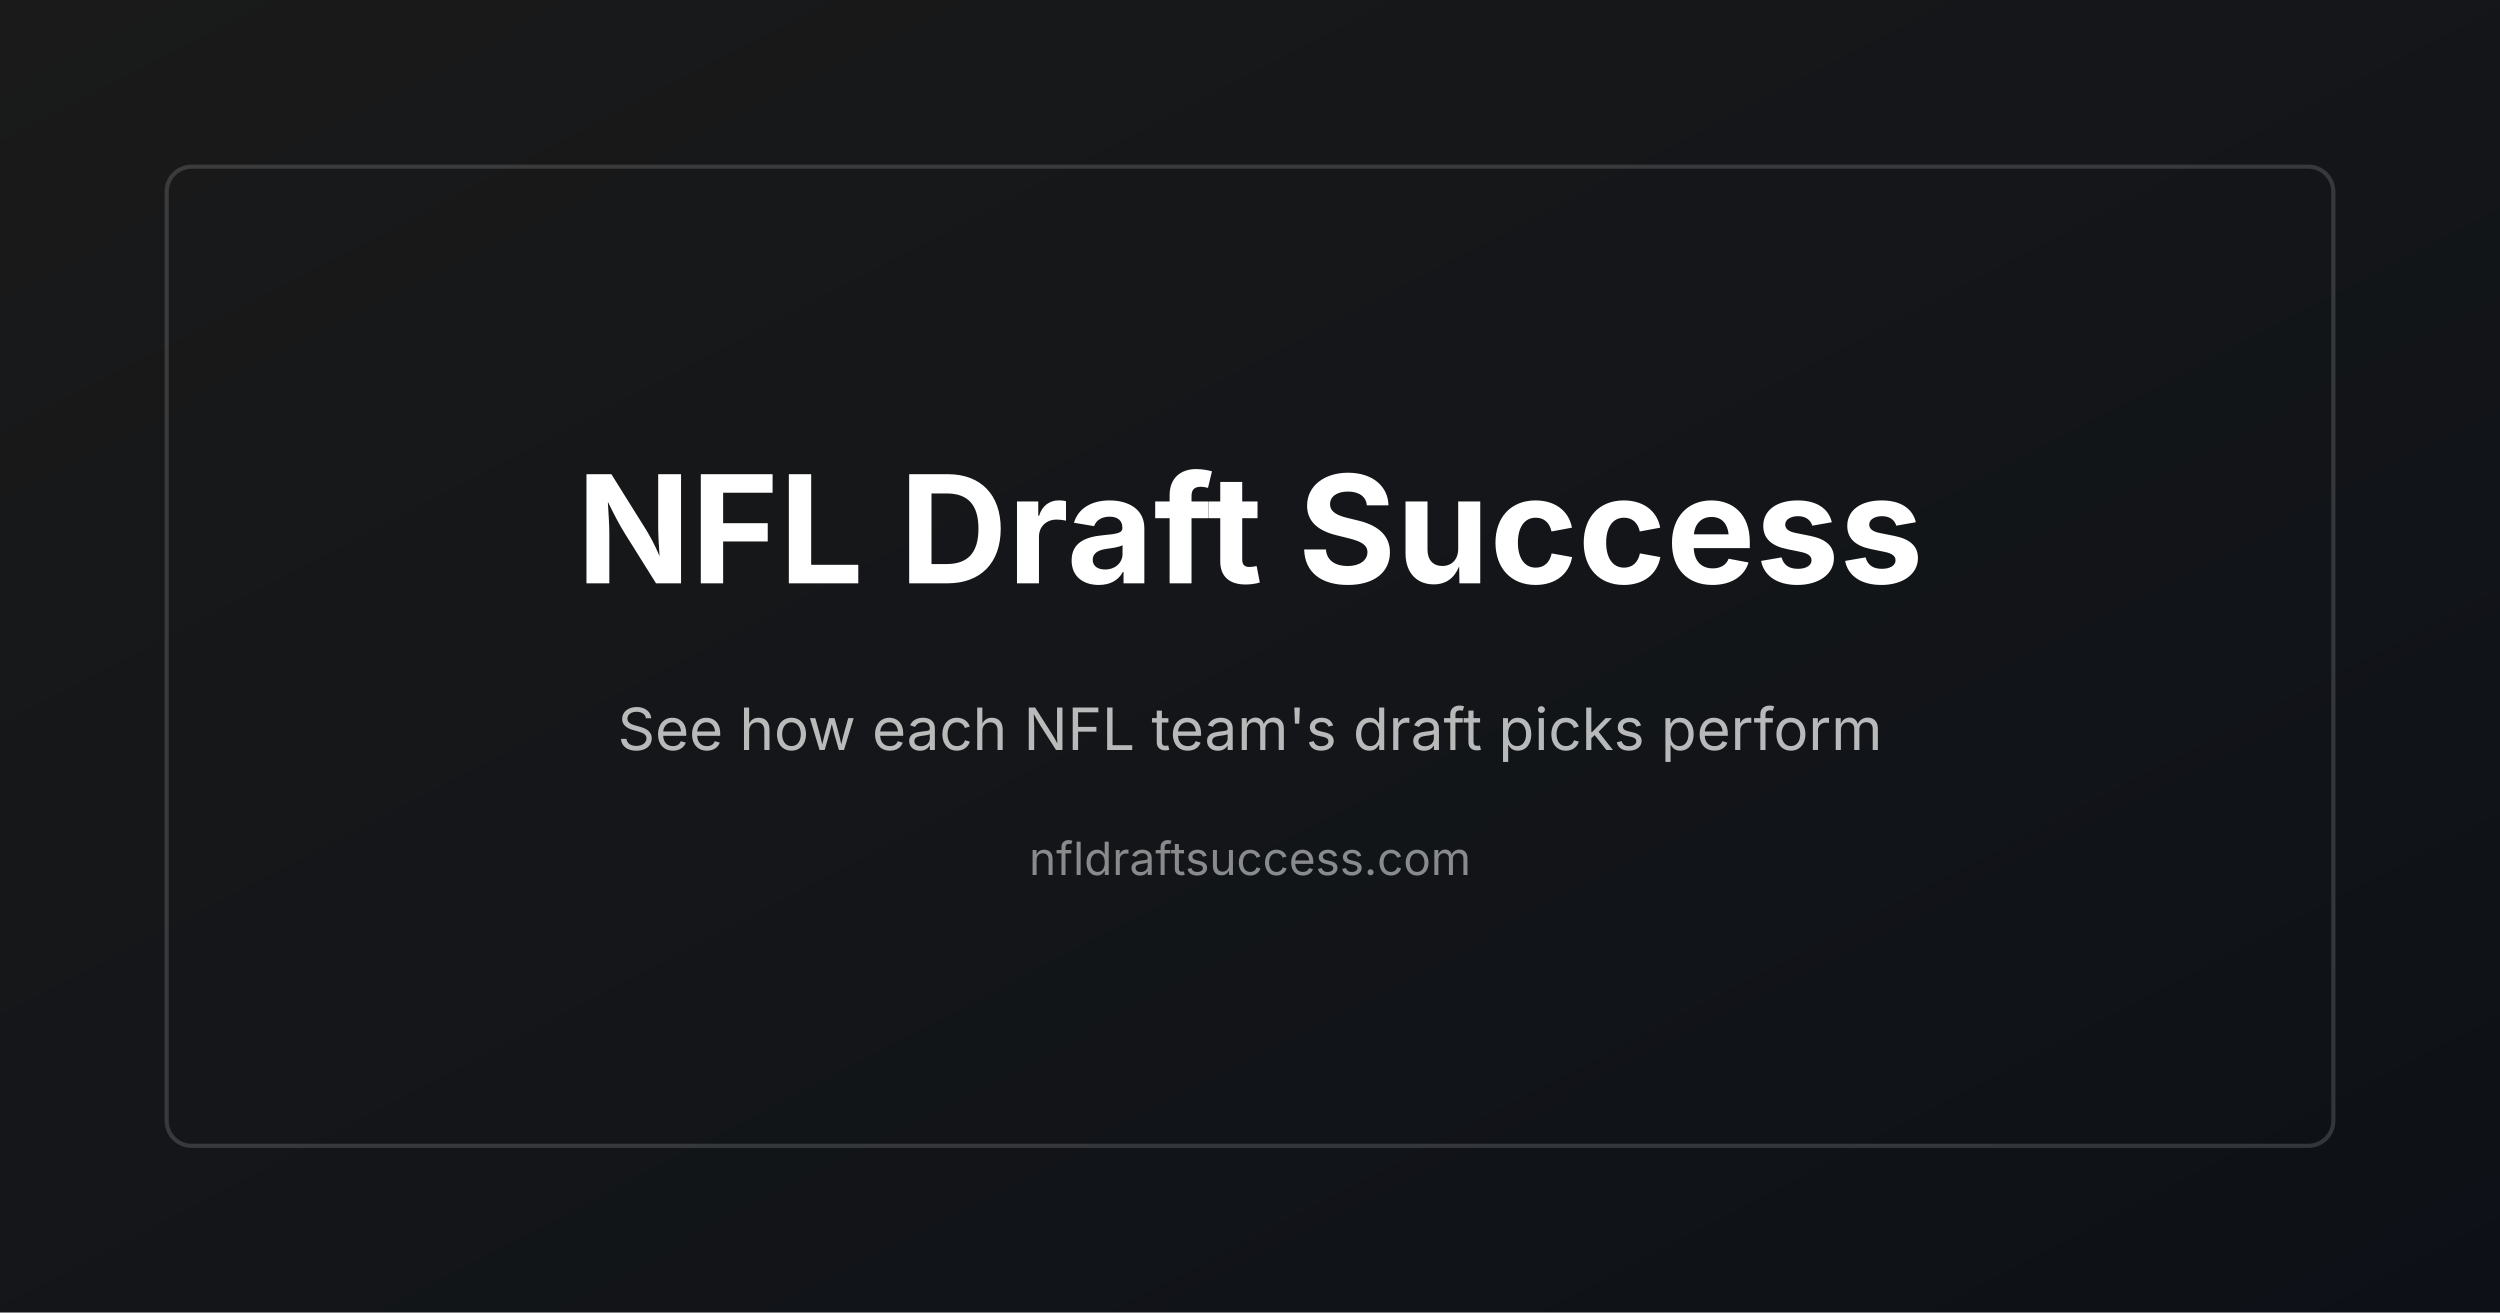
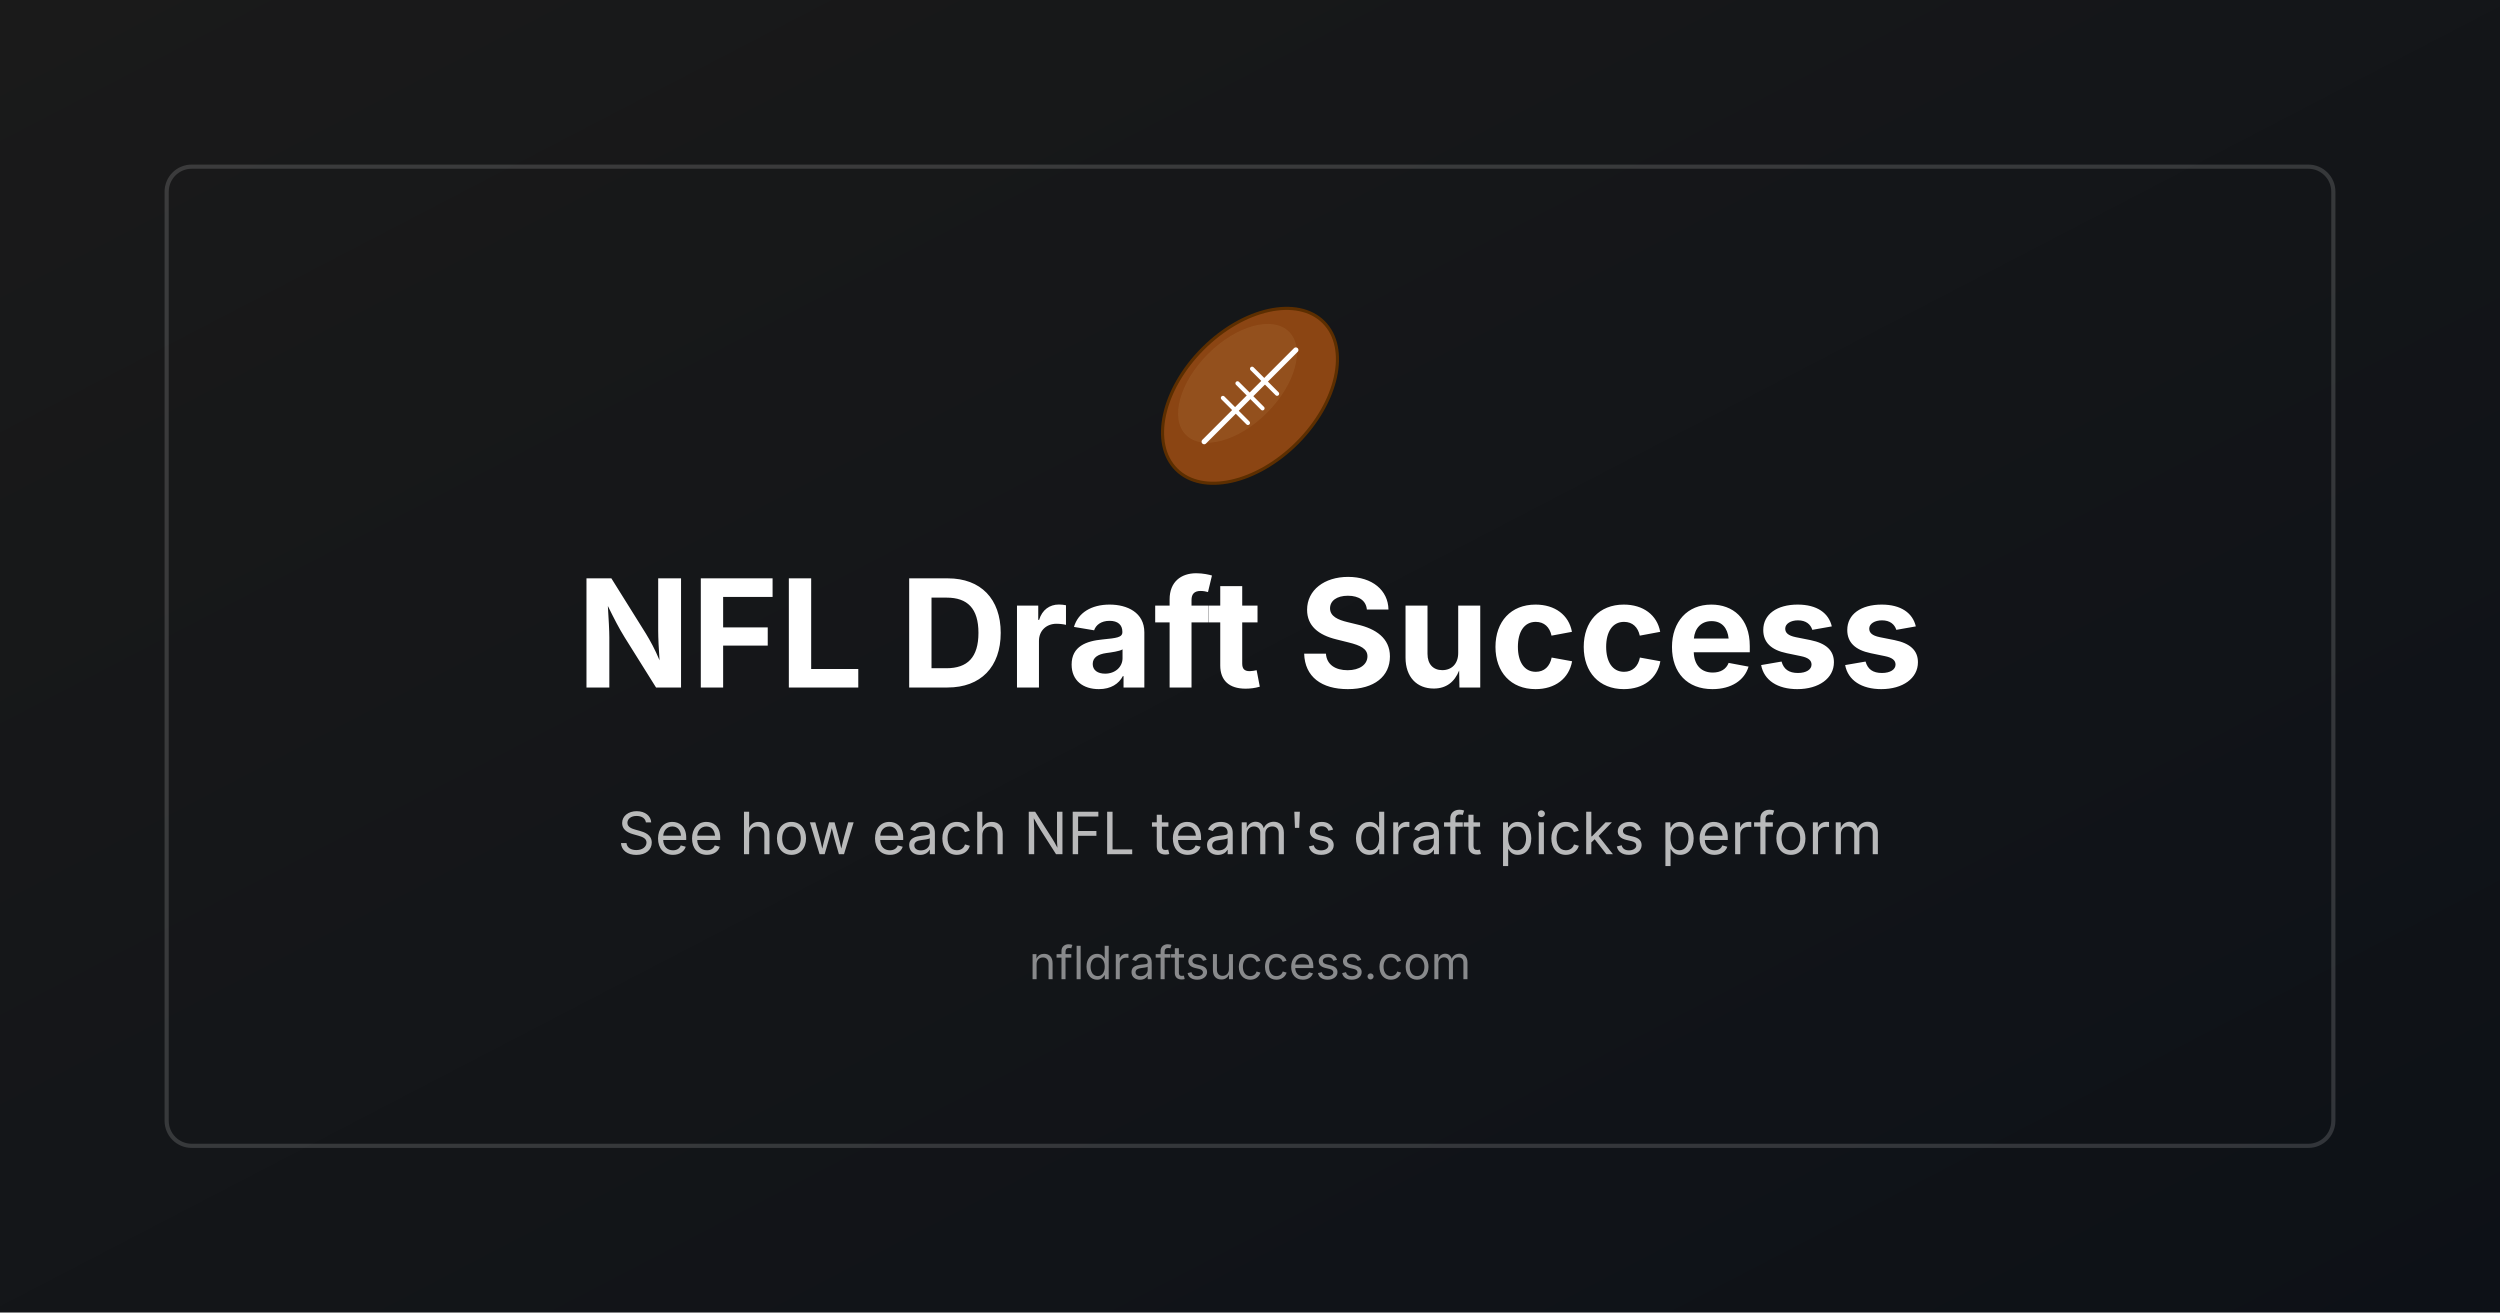
<svg xmlns="http://www.w3.org/2000/svg" width="1200" height="630" viewBox="0 0 1200 630">
  <defs>
    <linearGradient id="bg" x1="0%" y1="0%" x2="100%" y2="100%">
      <stop offset="0%" style="stop-color:#1a1a1a" />
      <stop offset="100%" style="stop-color:#0d1117" />
    </linearGradient>
  </defs>
  <rect width="1200" height="630" fill="url(#bg)" />
  <rect x="80" y="80" width="1040" height="470" rx="12" fill="none" stroke="rgba(255,255,255,0.15)" stroke-width="2" />
-   <text x="600" y="280" font-family="system-ui, -apple-system, sans-serif" font-size="72" font-weight="700" fill="#fff" text-anchor="middle">NFL Draft Success</text>
-   <text x="600" y="360" font-family="system-ui, -apple-system, sans-serif" font-size="28" fill="rgba(255,255,255,0.7)" text-anchor="middle">See how each NFL team's draft picks perform</text>
-   <text x="600" y="420" font-family="system-ui, -apple-system, sans-serif" font-size="22" fill="rgba(255,255,255,0.5)" text-anchor="middle">nfldraftsuccess.com</text>
+   <g transform="translate(600, 190)">
+     <ellipse cx="0" cy="0" rx="50" ry="32" transform="rotate(-45)" fill="#8B4513" stroke="#5C2E00" stroke-width="1.5" />
+     <ellipse cx="-6" cy="-6" rx="35" ry="20" transform="rotate(-45 -6 -6)" fill="#A0622E" opacity="0.4" />
+     <line x1="-22" y1="22" x2="22" y2="-22" stroke="#fff" stroke-width="2.5" stroke-linecap="round" />
+     <line x1="-13" y1="1" x2="-1" y2="13" stroke="#fff" stroke-width="2" stroke-linecap="round" />
+     <line x1="-6" y1="-6" x2="6" y2="6" stroke="#fff" stroke-width="2" stroke-linecap="round" />
+     <line x1="1" y1="-13" x2="13" y2="-1" stroke="#fff" stroke-width="2" stroke-linecap="round" />
+   </g>
+   <text x="600" y="330" font-family="system-ui, -apple-system, sans-serif" font-size="72" font-weight="700" fill="#fff" text-anchor="middle">NFL Draft Success</text>
+   <text x="600" y="410" font-family="system-ui, -apple-system, sans-serif" font-size="28" fill="rgba(255,255,255,0.7)" text-anchor="middle">See how each NFL team's draft picks perform</text>
+   <text x="600" y="470" font-family="system-ui, -apple-system, sans-serif" font-size="22" fill="rgba(255,255,255,0.5)" text-anchor="middle">nfldraftsuccess.com</text>
</svg>
